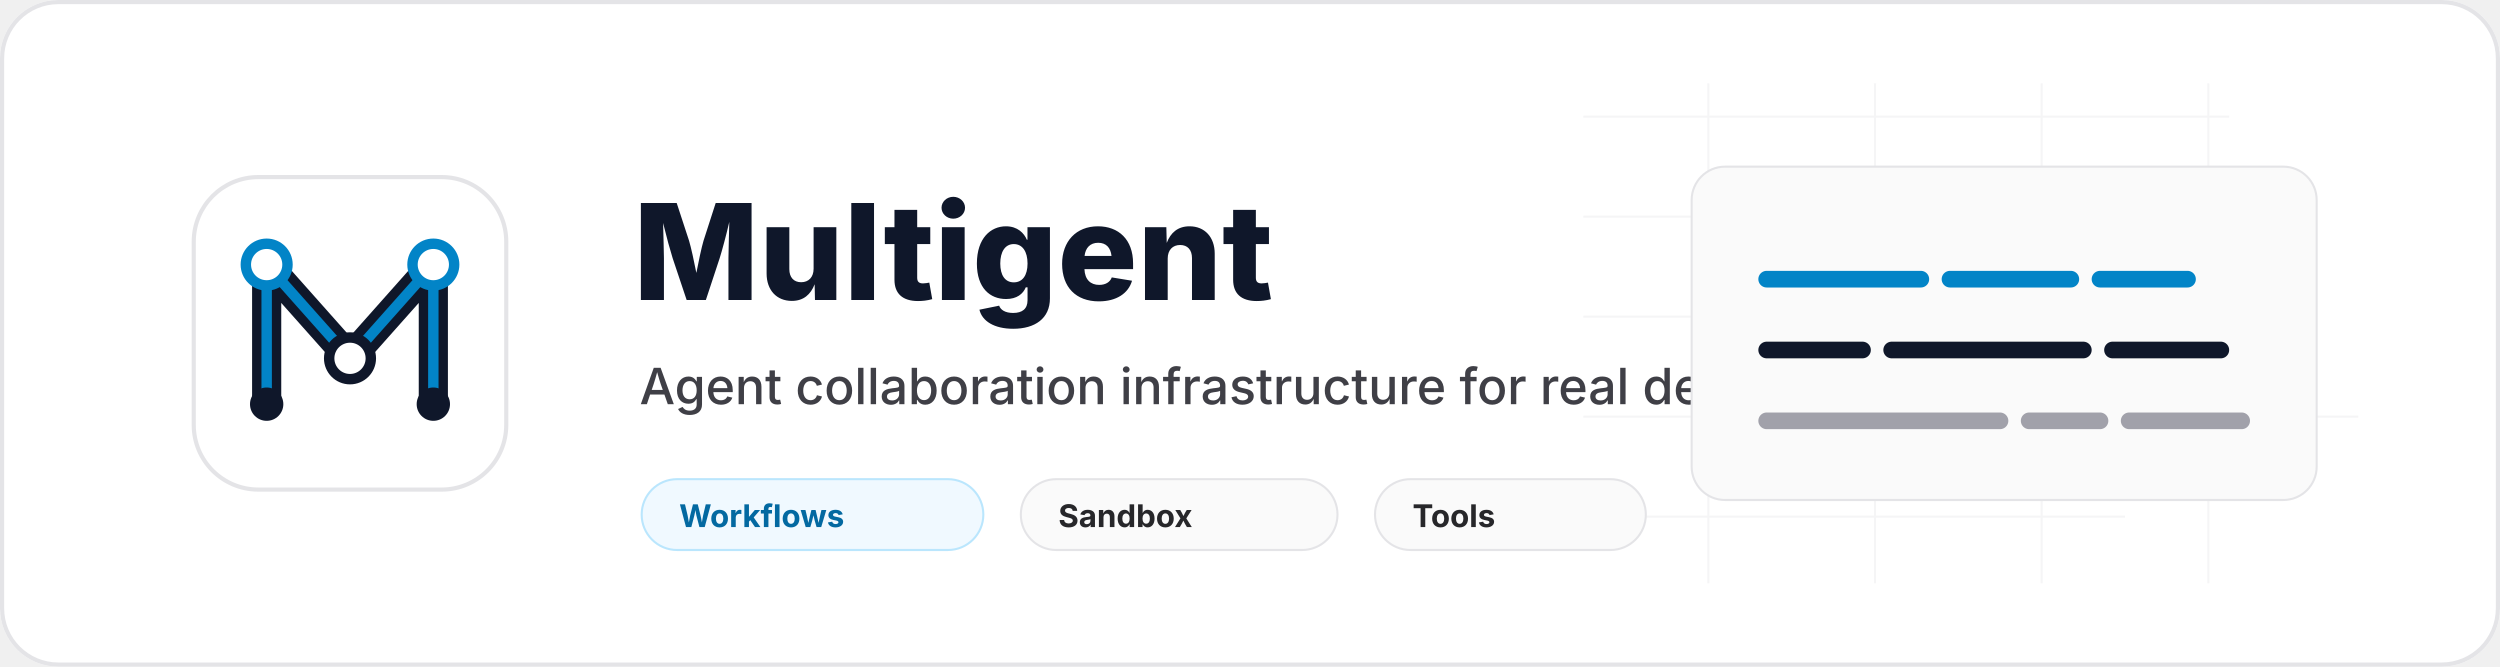
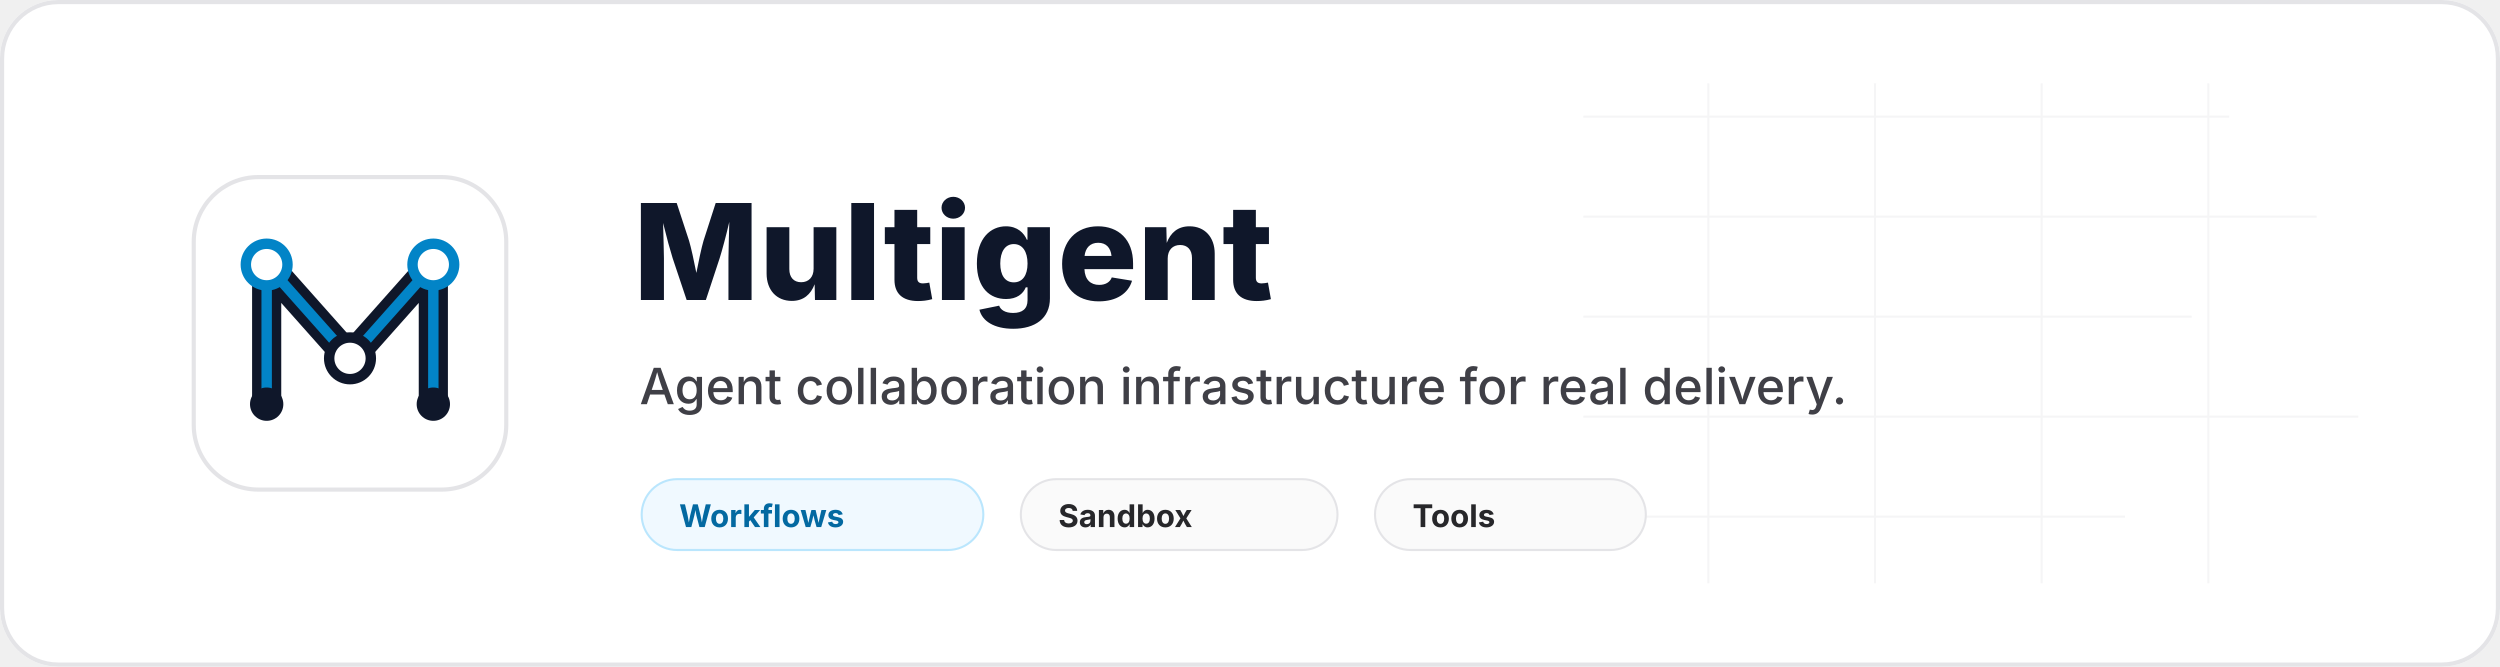
<svg xmlns="http://www.w3.org/2000/svg" width="1200" height="320" viewBox="0 0 1200 320" role="img" aria-labelledby="title desc">
  <rect width="1200" height="320" rx="28" fill="#ffffff" />
  <rect x="1" y="1" width="1198" height="318" rx="27" fill="none" stroke="#e4e4e7" stroke-width="2" />
  <g opacity="0.38" stroke="#e4e4e7" stroke-width="1">
    <path d="M760 56h310M760 104h352M760 152h292M760 200h372M760 248h260" />
    <path d="M820 40v240M900 40v240M980 40v240M1060 40v240" />
  </g>
  <g transform="translate(88 80)">
    <rect width="160" height="160" rx="36" fill="#ffffff" />
    <rect x="5" y="5" width="150" height="150" rx="31" fill="none" stroke="#e4e4e7" stroke-width="2" />
    <path d="M40 114V47l40 45 40-45v67" fill="none" stroke="#0f172a" stroke-width="14" stroke-linecap="round" stroke-linejoin="round" />
    <path d="M40 114V47l40 45 40-45v67" fill="none" stroke="#0284c7" stroke-width="5" stroke-linecap="round" stroke-linejoin="round" />
    <circle cx="40" cy="47" r="10" fill="#ffffff" stroke="#0284c7" stroke-width="5" />
    <circle cx="80" cy="92" r="10" fill="#ffffff" stroke="#0f172a" stroke-width="5" />
    <circle cx="120" cy="47" r="10" fill="#ffffff" stroke="#0284c7" stroke-width="5" />
    <circle cx="40" cy="114" r="8" fill="#0f172a" />
    <circle cx="120" cy="114" r="8" fill="#0f172a" />
  </g>
  <g transform="translate(304 82)">
    <text x="0" y="62" font-family="Inter, ui-sans-serif, system-ui, -apple-system, BlinkMacSystemFont, Segoe UI, sans-serif" font-size="64" font-weight="760" fill="#0f172a" letter-spacing="0">Multigent</text>
    <text x="3" y="112" font-family="Inter, ui-sans-serif, system-ui, -apple-system, BlinkMacSystemFont, Segoe UI, sans-serif" font-size="24" font-weight="500" fill="#3f3f46" letter-spacing="0">Agent collaboration infrastructure for real delivery.</text>
    <g transform="translate(4 148)">
      <rect x="0" y="0" width="164" height="34" rx="17" fill="#f0f9ff" stroke="#bae6fd" />
      <text x="18" y="23" font-family="Inter, ui-sans-serif, system-ui" font-size="15" font-weight="650" fill="#0369a1">Workflows</text>
      <rect x="182" y="0" width="152" height="34" rx="17" fill="#fafafa" stroke="#e4e4e7" />
      <text x="200" y="23" font-family="Inter, ui-sans-serif, system-ui" font-size="15" font-weight="650" fill="#27272a">Sandbox</text>
      <rect x="352" y="0" width="130" height="34" rx="17" fill="#fafafa" stroke="#e4e4e7" />
      <text x="370" y="23" font-family="Inter, ui-sans-serif, system-ui" font-size="15" font-weight="650" fill="#27272a">Tools</text>
    </g>
  </g>
-   <g transform="translate(812 80)">
-     <rect width="300" height="160" rx="16" fill="#fafafa" stroke="#e4e4e7" />
-     <path d="M36 54h74M124 54h58M196 54h42" stroke="#0284c7" stroke-width="8" stroke-linecap="round" />
-     <path d="M36 88h46M96 88h92M202 88h52" stroke="#0f172a" stroke-width="8" stroke-linecap="round" />
-     <path d="M36 122h112M162 122h34M210 122h54" stroke="#a1a1aa" stroke-width="8" stroke-linecap="round" />
-   </g>
</svg>
